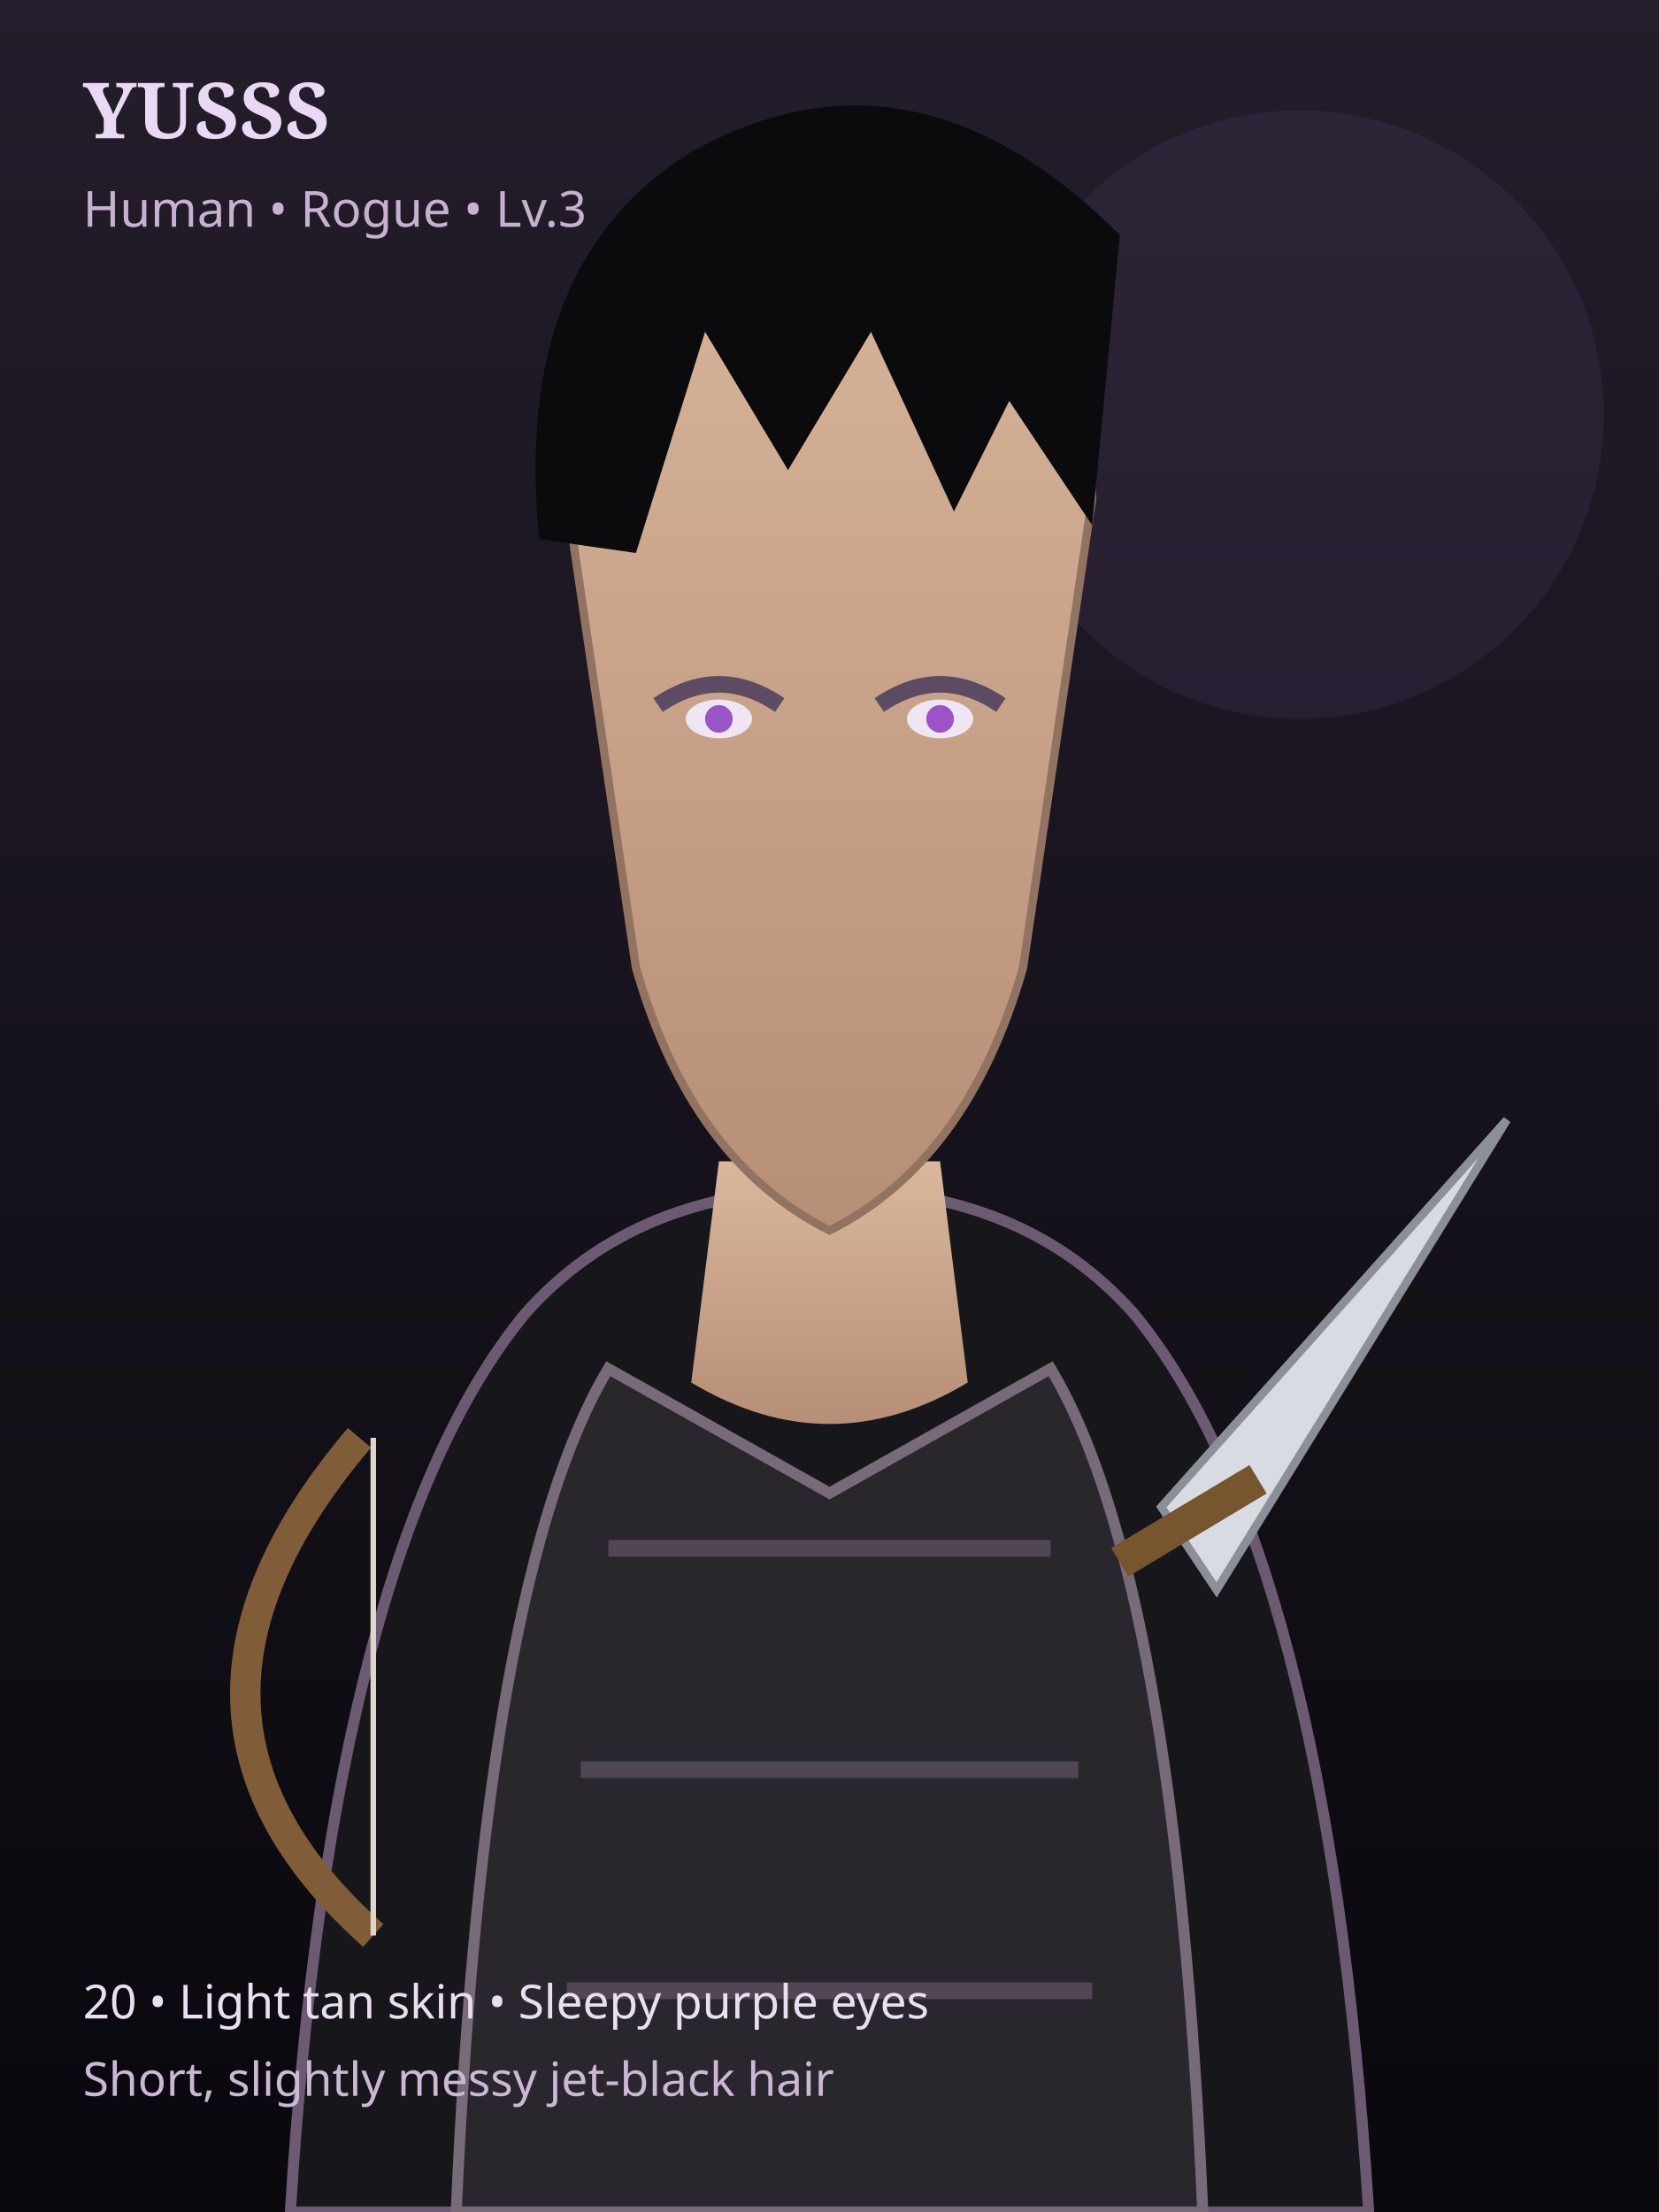
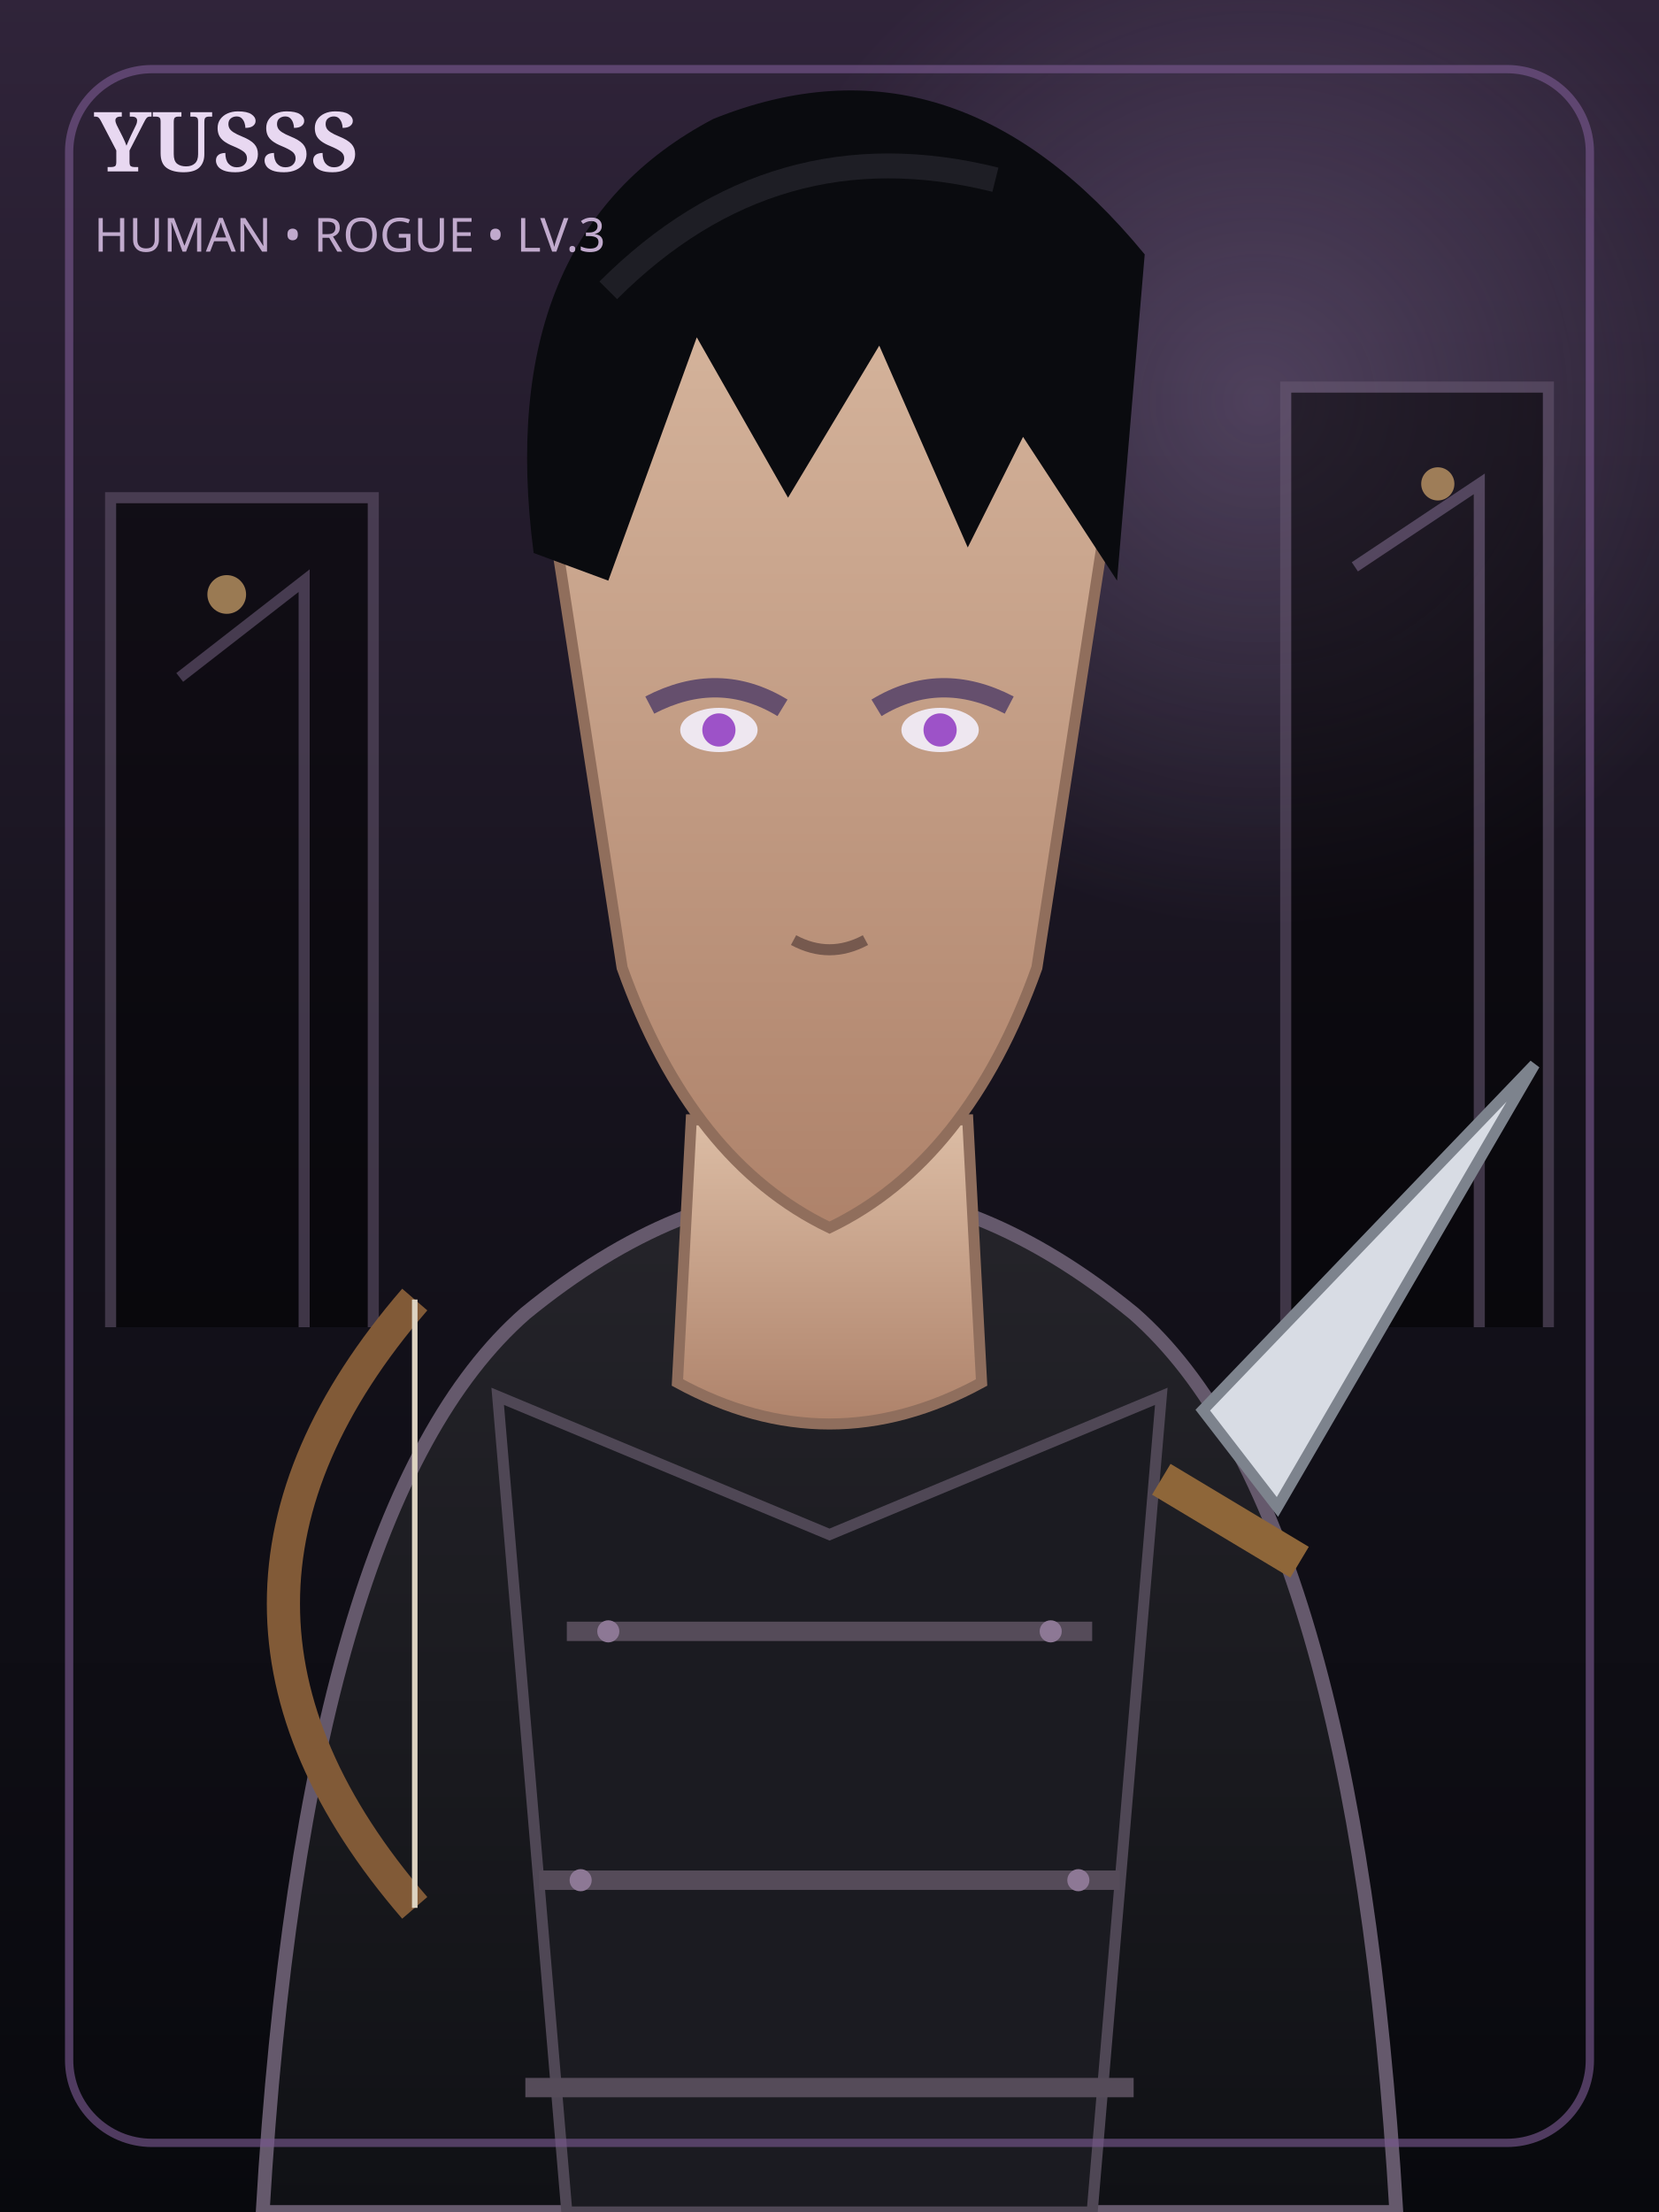
<svg xmlns="http://www.w3.org/2000/svg" viewBox="0 0 600 800">
  <defs>
    <linearGradient id="bg" x2="0" y2="1">
-       <stop stop-color="#241d2b" />
-       <stop offset="1" stop-color="#09080d" />
+       <stop stop-color="#30243a" />
+       <stop offset=".5" stop-color="#15121c" />
+       <stop offset="1" stop-color="#08090d" />
    </linearGradient>
+     <radialGradient id="moon">
+       <stop stop-color="#b69bd0" stop-opacity=".28" />
+       <stop offset="1" stop-color="#b69bd0" stop-opacity="0" />
+     </radialGradient>
    <linearGradient id="skin" x2="0" y2="1">
-       <stop stop-color="#d9b79d" />
-       <stop offset="1" stop-color="#b78e76" />
+       <stop stop-color="#dcbda5" />
+       <stop offset="1" stop-color="#ae826a" />
+     </linearGradient>
+     <linearGradient id="armor" x2="0" y2="1">
+       <stop stop-color="#25242a" />
+       <stop offset="1" stop-color="#101115" />
    </linearGradient>
  </defs>
  <rect width="600" height="800" fill="url(#bg)" />
-   <circle cx="470" cy="150" r="110" fill="#8060a5" opacity=".12" />
-   <path d="M105 800 Q120 560 190 475 Q230 430 300 430 Q370 430 410 475 Q480 560 495 800Z" fill="#17171b" stroke="#6c5a73" stroke-width="4" />
-   <path d="M165 800 Q175 570 220 495 L300 540 L380 495 Q425 570 435 800Z" fill="#29262d" stroke="#776a79" stroke-width="4" />
-   <path d="M220 560 L380 560 M210 640 L390 640 M205 720 L395 720" stroke="#514754" stroke-width="6" />
-   <path d="M260 420 L340 420 L350 500 Q300 530 250 500Z" fill="url(#skin)" />
-   <path d="M205 180 Q210 75 300 55 Q390 75 395 180 L370 350 Q350 420 300 445 Q250 420 230 350Z" fill="url(#skin)" stroke="#927361" stroke-width="3" />
-   <path d="M195 195 Q185 95 250 55 Q330 10 405 85 L395 190 L365 145 L345 185 L315 120 L285 170 L255 120 L230 200Z" fill="#0b0b0e" />
-   <path d="M238 255 Q260 240 282 255" fill="none" stroke="#5c4b62" stroke-width="6" />
-   <path d="M318 255 Q340 240 362 255" fill="none" stroke="#5c4b62" stroke-width="6" />
-   <ellipse cx="260" cy="260" rx="12" ry="7" fill="#eee7f3" />
-   <ellipse cx="340" cy="260" rx="12" ry="7" fill="#eee7f3" />
-   <circle cx="260" cy="260" r="5" fill="#9b54c8" />
-   <circle cx="340" cy="260" r="5" fill="#9b54c8" />
-   <path d="M420 545 L545 405 L440 575Z" fill="#d8dbe1" stroke="#8b8f98" stroke-width="3" />
-   <path d="M405 565 L455 535" stroke="#76552f" stroke-width="12" />
-   <path d="M130 520 Q45 620 135 700" fill="none" stroke="#805c39" stroke-width="11" />
-   <path d="M135 520 L135 700" stroke="#ded6c7" stroke-width="2" />
-   <text x="30" y="50" fill="#e9d9f4" font-family="serif" font-size="28" font-weight="bold">YUSSS</text>
-   <text x="30" y="82" fill="#c6b2d0" font-family="sans-serif" font-size="18">Human • Rogue • Lv.3</text>
-   <text x="30" y="730" fill="#eadff0" font-family="sans-serif" font-size="17">20 • Light tan skin • Sleepy purple eyes</text>
-   <text x="30" y="758" fill="#cbb8d4" font-family="sans-serif" font-size="17">Short, slightly messy jet-black hair</text>
+   <circle cx="455" cy="145" r="190" fill="url(#moon)" />
+   <g stroke="#6b5b75" stroke-width="4" opacity=".5">
+     <path d="M40 480L40 180L135 180L135 480" />
+     <path d="M465 480L465 140L560 140L560 480" />
+     <path d="M65 245L110 210L110 480" />
+     <path d="M490 205L535 175L535 480" />
+   </g>
+   <g fill="#d4a86d" opacity=".7">
+     <circle cx="82" cy="215" r="7" />
+     <circle cx="520" cy="175" r="6" />
+   </g>
+   <path d="M95 800 Q110 545 190 475 Q245 430 300 430 Q355 430 410 475 Q490 545 505 800Z" fill="url(#armor)" stroke="#65596c" stroke-width="5" />
+   <path d="M180 505 L300 555 L420 505 L395 800 L205 800Z" fill="#1b1b21" stroke="#4f4755" stroke-width="4" />
+   <path d="M205 590 L395 590 M195 680 L405 680 M190 755 L410 755" stroke="#554b59" stroke-width="7" />
+   <g fill="#8d7895">
+     <circle cx="220" cy="590" r="4" />
+     <circle cx="380" cy="590" r="4" />
+     <circle cx="210" cy="680" r="4" />
+     <circle cx="390" cy="680" r="4" />
+   </g>
+   <path d="M250 405 L350 405 L355 500 Q300 530 245 500Z" fill="url(#skin)" stroke="#8f6e5d" stroke-width="4" />
+   <path d="M198 175 Q205 75 300 52 Q395 75 402 175 L375 350 Q350 420 300 444 Q250 420 225 350Z" fill="url(#skin)" stroke="#906e5c" stroke-width="4" />
+   <path d="M193 200 Q178 85 258 43 Q345 8 414 92 L404 210 L370 158 L350 198 L318 125 L285 180 L252 122 L220 210Z" fill="#0a0b0f" />
+   <path d="M220 105 Q280 45 360 65" fill="none" stroke="#2c2c34" stroke-width="9" opacity=".6" />
+   <path d="M235 255 Q260 242 283 256" fill="none" stroke="#654f6d" stroke-width="7" />
+   <path d="M317 256 Q340 242 365 255" fill="none" stroke="#654f6d" stroke-width="7" />
+   <ellipse cx="260" cy="264" rx="14" ry="8" fill="#eee7f0" />
+   <ellipse cx="340" cy="264" rx="14" ry="8" fill="#eee7f0" />
+   <circle cx="260" cy="264" r="6" fill="#9d52c8" />
+   <circle cx="340" cy="264" r="6" fill="#9d52c8" />
+   <path d="M287 340 Q300 347 313 340" fill="none" stroke="#76594e" stroke-width="4" />
+   <path d="M435 510 L555 385 L462 545Z" fill="#d8dce4" stroke="#7d838d" stroke-width="4" />
+   <path d="M420 535 L470 565" stroke="#8e6639" stroke-width="13" />
+   <path d="M150 470 Q55 580 150 690" fill="none" stroke="#815a37" stroke-width="12" />
+   <path d="M150 470 L150 690" stroke="#ddd3c1" stroke-width="2" />
+   <rect x="25" y="25" width="550" height="750" rx="30" fill="none" stroke="#76568c" stroke-width="3" opacity=".65" />
+   <text x="34" y="62" fill="#e8d8f1" font-family="serif" font-size="30" font-weight="bold">YUSSS</text>
+   <text x="34" y="91" fill="#c1aacd" font-family="sans-serif" font-size="17">HUMAN • ROGUE • LV.3</text>
</svg>
